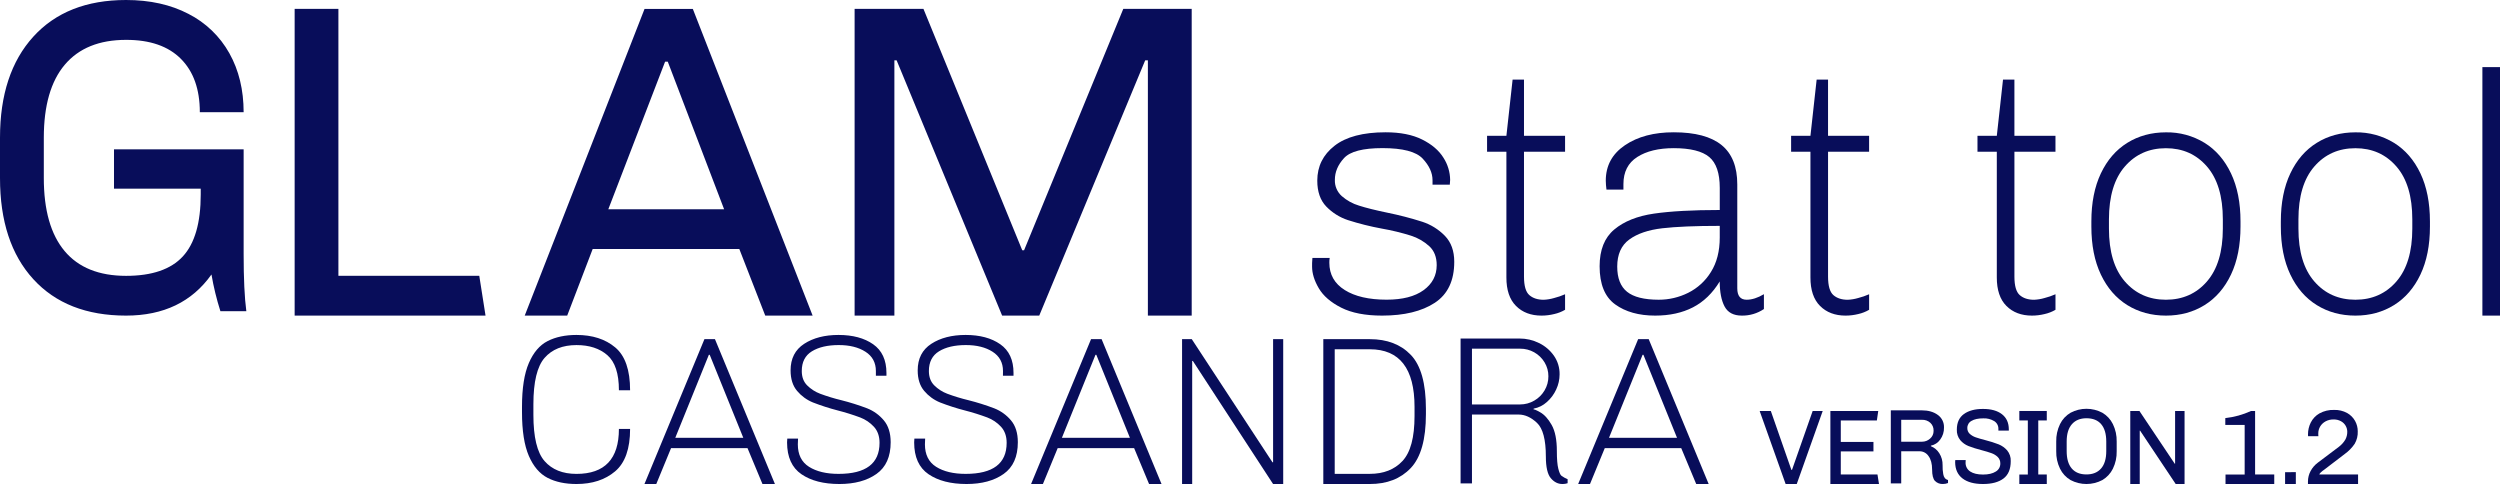
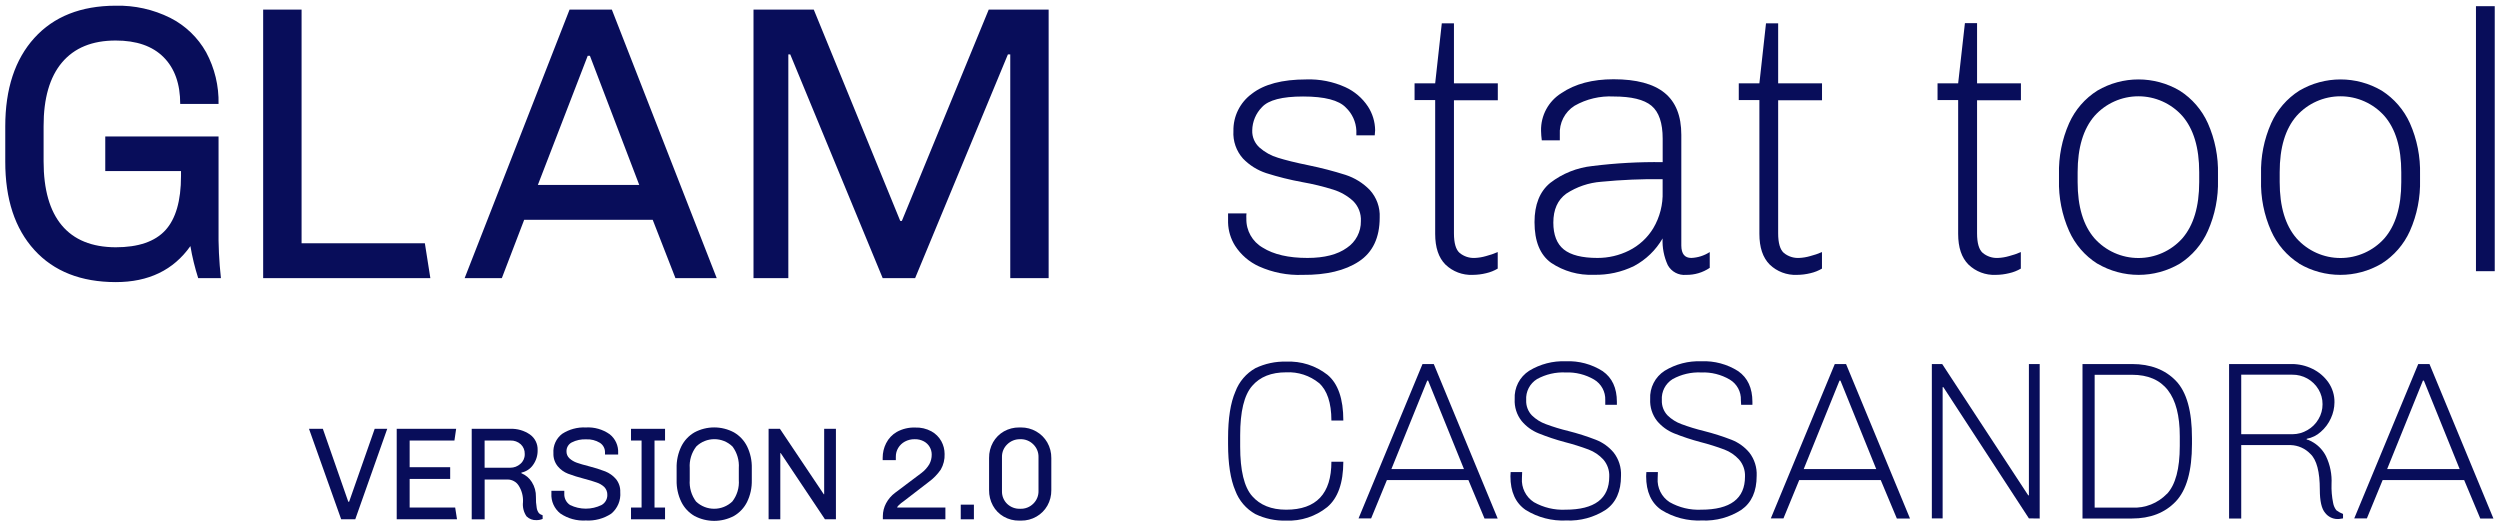
- <svg xmlns="http://www.w3.org/2000/svg" id="Livello_1" data-name="Livello 1" viewBox="0 0 1976.191 382.598" version="1.1" width="1976.191" height="382.598">
-   <defs id="defs4">
-     <style id="style2">.cls-1{fill:#080d5a;}</style>
+ <svg xmlns="http://www.w3.org/2000/svg" id="Livello_1" data-name="Livello 1" viewBox="0 0 570 120">
+   <defs>
+     <style>.cls-1{fill:#080d5a;}</style>
  </defs>
-   <path class="cls-1" d="m 1050.811,207.7 q 0,13.91 12.15,21.55 12.15,7.64 33.14,7.64 18.83,0 29.19,-7.5 10.36,-7.5 10.39,-19.78 0,-9.56 -5.87,-15 a 39.09,39.09 0 0 0 -14.46,-8.32 183.39,183.39 0 0 0 -23.05,-5.59 215.43,215.43 0 0 1 -26.73,-6.69 42.16,42.16 0 0 1 -17.2,-10.77 q -7.09,-7.37 -7.09,-20.46 0,-16.92 13.65,-27.56 13.65,-10.64 40.35,-10.65 17.46,0 28.91,5.73 11.45,5.73 16.79,14.33 a 33,33 0 0 1 5.32,17.55 l -0.27,3.82 h -13.65 v -3.55 q 0,-8.73 -7.77,-17.05 -7.77,-8.32 -31.78,-8.32 -23.19,0 -30.43,7.92 -7.24,7.92 -7.22,17.18 a 16.41,16.41 0 0 0 5.5,12.86 36.47,36.47 0 0 0 13.63,7.51 q 8.15,2.63 22.6,5.63 a 259.94,259.94 0 0 1 27.28,7.09 44,44 0 0 1 18,11.19 q 7.36,7.63 7.36,20.46 0,22.37 -15.41,32.46 -15.41,10.09 -41.6,10.1 -19.93,0 -32.34,-6.28 -12.41,-6.28 -17.71,-15.31 -5.32,-9 -5.32,-17.19 c 0,-2.18 0,-3.82 0.14,-4.91 0.14,-1.09 0.13,-1.73 0.13,-1.91 h 13.65 a 19.79,19.79 0 0 0 -0.28,3.82 z" id="path8" style="fill:#080d5a" />
-   <path class="cls-1" d="m 1228.561,248.25 a 42,42 0 0 1 -10,1.23 q -12.56,0 -20.19,-7.64 -7.63,-7.64 -7.6,-22.59 v -99.33 h -15.28 v -12.55 h 15.28 l 4.91,-44.47 h 9 v 44.47 h 32.47 v 12.55 h -32.47 v 98.76 q 0,10.92 4.23,14.6 4.23,3.68 11.32,3.68 a 34.3,34.3 0 0 0 8.19,-1.36 54.2,54.2 0 0 0 8.73,-3 v 12.28 a 29.74,29.74 0 0 1 -8.59,3.37 z" id="path10" style="fill:#080d5a" />
-   <path class="cls-1" d="m 1380.681,236.926 q 6.29,0 13.65,-4.37 v 11.73 a 30.35,30.35 0 0 1 -17.47,5.19 q -9.81,0 -13.63,-7.23 -3.82,-7.23 -3.83,-19.78 -8.44,13.9 -21.14,20.46 -12.7,6.56 -29.87,6.55 -19.38,0 -31.65,-8.87 -12.27,-8.87 -12.28,-30.14 0,-19.38 11.6,-29.06 11.6,-9.68 31.37,-12.55 19.79,-2.86 52,-2.86 v -17.46 q 0,-17.46 -8.32,-24.42 -8.32,-6.96 -28,-7 -18,0 -28.92,7 -10.92,7 -10.91,21.41 v 4.37 h -13.4 a 58.47,58.47 0 0 1 -0.55,-7.09 q 0,-17.73 15.15,-28 15.15,-10.27 38.6,-10.23 25.37,0 37.79,10.1 12.42,10.1 12.41,31.1 v 82.12 q 0,9.03 7.4,9.03 z m -66.7,-56.48 q -16.5,1.92 -26.05,8.87 -9.55,6.95 -9.55,21.42 0,13.65 7.77,19.91 7.77,6.26 25,6.28 a 52,52 0 0 0 23.32,-5.46 44.2,44.2 0 0 0 18,-16.5 q 6.94,-11.06 6.95,-27.15 v -9.27 q -28.98,0 -45.48,1.9 z" id="path12" style="fill:#080d5a" />
-   <path class="cls-1" d="m 1468.901,248.25 a 42,42 0 0 1 -10,1.23 q -12.56,0 -20.19,-7.64 -7.63,-7.64 -7.6,-22.59 v -99.33 h -15.28 v -12.55 h 15.28 l 4.91,-44.47 h 9 v 44.47 h 32.46 v 12.55 h -32.45 v 98.76 q 0,10.92 4.23,14.6 4.23,3.68 11.31,3.68 a 34.22,34.22 0 0 0 8.19,-1.36 54.2,54.2 0 0 0 8.73,-3 v 12.28 a 29.74,29.74 0 0 1 -8.59,3.37 z" id="path14" style="fill:#080d5a" />
-   <path class="cls-1" d="m 1616.221,248.25 a 42,42 0 0 1 -10,1.23 q -12.55,0 -20.19,-7.64 -7.64,-7.64 -7.6,-22.59 v -99.33 h -15.28 v -12.55 h 15.28 l 4.91,-44.47 h 9 v 44.47 h 32.46 v 12.55 h -32.45 v 98.76 q 0,10.92 4.22,14.6 4.22,3.68 11.32,3.68 a 34.3,34.3 0 0 0 8.19,-1.36 54.2,54.2 0 0 0 8.73,-3 v 12.28 a 29.74,29.74 0 0 1 -8.59,3.37 z" id="path16" style="fill:#080d5a" />
-   <path class="cls-1" d="m 1681.551,241.16 q -13.36,-8.32 -20.87,-24.15 -7.51,-15.83 -7.5,-37.92 V 175 q 0,-22.09 7.5,-37.92 7.5,-15.83 20.87,-24.15 13.36,-8.31 30.56,-8.32 a 56.68,56.68 0 0 1 30.57,8.32 q 13.37,8.32 20.88,24.15 7.51,15.83 7.5,37.92 v 4.09 q 0,22.1 -7.5,37.92 -7.5,15.82 -20.88,24.15 -13.38,8.32 -30.55,8.32 -17.17,0 -30.58,-8.32 z m 63,-18.69 q 12.55,-14.46 12.55,-41.74 v -7.37 q 0,-27.27 -12.55,-41.74 -12.55,-14.47 -32.46,-14.46 -19.92,0 -32.46,14.46 -12.54,14.46 -12.56,41.74 v 7.37 q 0,27.28 12.56,41.74 12.56,14.46 32.46,14.46 19.93,0 32.48,-14.46 z" id="path18" style="fill:#080d5a" />
-   <path class="cls-1" d="m 1831.321,241.16 q -13.36,-8.32 -20.87,-24.15 -7.51,-15.83 -7.5,-37.92 V 175 q 0,-22.09 7.5,-37.92 7.5,-15.83 20.87,-24.15 13.36,-8.31 30.56,-8.32 a 56.68,56.68 0 0 1 30.55,8.32 q 13.37,8.32 20.87,24.15 7.5,15.83 7.51,37.92 v 4.09 q 0,22.1 -7.51,37.92 -7.51,15.82 -20.87,24.15 -13.38,8.32 -30.55,8.32 -17.17,0 -30.56,-8.32 z m 63,-18.69 q 12.55,-14.46 12.55,-41.74 v -7.37 q 0,-27.27 -12.55,-41.74 -12.55,-14.47 -32.44,-14.46 -19.92,0 -32.47,14.46 -12.55,14.46 -12.55,41.74 v 7.37 q 0,27.28 12.55,41.74 12.55,14.46 32.47,14.46 19.91,0 32.46,-14.46 z" id="path20" style="fill:#080d5a" />
-   <path class="cls-1" d="M 1962.271,249.48 V 53.05 h 13.92 v 196.43 z" id="path22" style="fill:#080d5a" />
-   <path class="cls-1" d="m 486.226,372.598 q -11.83,10 -30.54,10 -13.37,0 -22.79,-4.84 -9.42,-4.84 -14.85,-17.35 -5.41,-12.51 -5.42,-34.55 v -4.33 q 0,-22 5.42,-34.56 5.42,-12.56 14.85,-17.36 9.43,-4.83 22.79,-4.84 18.87,0 30.63,9.85 11.76,9.85 11.76,33.89 h -8.84 q 0,-19.86 -9.18,-27.8 -9.18,-7.94 -24.37,-7.93 -16.37,0 -25.2,10.11 -8.83,10.11 -8.85,36.63 v 8.35 q 0,26.53 8.85,36.63 8.85,10.1 25.2,10.1 33.56,0 33.55,-35.55 h 8.84 q 0,23.54 -11.85,33.55 z" id="path24" style="fill:#080d5a" />
-   <path class="cls-1" d="m 590.886,354.228 h -60.43 l -11.68,28.37 h -9.35 l 47.41,-114.5 h 8.32 l 47.4,114.5 h -9.85 z m -57.09,-8.18 h 53.75 l -26.54,-65.59 h -0.67 z" id="path26" style="fill:#080d5a" />
-   <path class="cls-1" d="m 692.366,293.308 q 0,-10 -8.26,-15.28 -8.26,-5.28 -21.12,-5.26 -13.18,0 -21.2,4.93 -8.02,4.93 -8,15.61 0,7 4.18,11.26 a 29,29 0 0 0 10.35,6.68 145.82,145.82 0 0 0 16.69,5.09 184,184 0 0 1 20.44,6.43 33,33 0 0 1 13.19,9.51 q 5.41,6.44 5.42,17.27 0,17.19 -11.26,25.12 -11.26,7.93 -29.29,7.93 -18.7,0 -30,-7.75 -11.3,-7.75 -11.35,-25.13 l 0.17,-3 h 8.51 l -0.17,4.5 q 0,12.19 8.85,17.78 8.85,5.59 23.36,5.59 32.38,0 32.38,-24.53 0,-7.85 -4.42,-12.69 a 28.49,28.49 0 0 0 -10.91,-7.38 176,176 0 0 0 -17.61,-5.51 175.61,175.61 0 0 1 -19.69,-6.34 32.28,32.28 0 0 1 -12.52,-9.1 q -5.17,-6.09 -5.17,-16.27 0,-14 10.76,-21 10.76,-7 27.12,-7 16.88,0 27.38,7.35 10.5,7.35 10.52,22.7 v 2.17 h -8.35 z" id="path28" style="fill:#080d5a" />
-   <path class="cls-1" d="m 792.846,293.308 q 0,-10 -8.26,-15.28 -8.26,-5.28 -21.12,-5.26 -13.19,0 -21.2,4.93 -8.01,4.93 -8,15.61 0,7 4.18,11.26 a 29.18,29.18 0 0 0 10.35,6.68 145.82,145.82 0 0 0 16.69,5.09 184,184 0 0 1 20.44,6.43 33,33 0 0 1 13.23,9.51 q 5.42,6.44 5.42,17.27 0,17.19 -11.26,25.12 -11.26,7.93 -29.29,7.93 -18.7,0 -30.05,-7.75 -11.35,-7.75 -11.35,-25.13 l 0.17,-3 h 8.51 l -0.17,4.5 q 0,12.19 8.85,17.78 8.85,5.59 23.37,5.59 32.39,0 32.38,-24.53 0,-7.85 -4.43,-12.69 a 28.49,28.49 0 0 0 -10.9,-7.38 176.57,176.57 0 0 0 -17.6,-5.51 175.2,175.2 0 0 1 -19.7,-6.34 32.28,32.28 0 0 1 -12.52,-9.1 q -5.18,-6.09 -5.17,-16.27 0,-14 10.77,-21 10.77,-7 27.12,-7 16.86,0 27.37,7.35 10.51,7.35 10.48,22.69 v 2.18 h -8.35 z" id="path30" style="fill:#080d5a" />
-   <path class="cls-1" d="m 896.496,354.228 h -60.42 l -11.68,28.37 h -9.35 l 47.4,-114.5 h 8.35 l 47.36,114.5 h -9.85 z m -57.08,-8.18 h 53.74 l -26.54,-65.59 h -0.66 z" id="path32" style="fill:#080d5a" />
-   <path class="cls-1" d="m 1006.336,382.598 -63.44,-97.3 h -0.5 v 97.3 h -8 v -114.5 h 7.68 l 63.76,97.31 h 0.51 v -97.31 h 8 v 114.5 z" id="path34" style="fill:#080d5a" />
-   <path class="cls-1" d="m 1046.046,268.098 h 36.72 q 20.53,0 32.46,12.44 11.93,12.44 11.93,42.65 v 4.17 q 0,30 -12,42.64 -12,12.64 -32.38,12.6 h -36.73 z m 62.59,96.31 q 9.52,-10.17 9.52,-35.55 v -7.2 q 0,-45.56 -35.39,-45.57 h -27.71 v 98.48 h 27.71 q 16.39,0.02 25.87,-10.16 z" id="path36" style="fill:#080d5a" />
-   <path class="cls-1" d="m 1237.656,382.357 a 13.23,13.23 0 0 1 -2.67,0.24 c -3.45,0 -6.48,-1.52 -9.09,-4.59 -2.61,-3.07 -3.93,-8.76 -3.93,-17.1 q 0,-20 -7,-26.62 c -4.68,-4.4 -9.51,-6.6 -14.53,-6.6 h -36.88 v 54.41 h -9 v -114.5 h 46.6 a 34.4,34.4 0 0 1 15.39,3.56 30.75,30.75 0 0 1 11.77,10 25.11,25.11 0 0 1 4.51,14.77 28.29,28.29 0 0 1 -2.67,11.9 29.51,29.51 0 0 1 -7.43,10 21.23,21.23 0 0 1 -10.43,5.18 v 0.83 c 0,-0.55 1.69,0.11 5.09,2 3.4,1.89 6.45,5.26 9.18,10.09 2.73,4.83 4.09,11.72 4.09,20.61 q 0,9.52 1.16,14 1.16,4.48 2.43,5.51 a 23,23 0 0 0 4.92,2.75 v 3.17 a 8.54,8.54 0 0 1 -1.51,0.39 z m -24.86,-65.68 a 22.27,22.27 0 0 0 8.17,-8.1 21.39,21.39 0 0 0 3,-11.1 21,21 0 0 0 -3,-11 22.32,22.32 0 0 0 -19.36,-10.85 h -38.05 v 44.07 h 38.05 a 21.93,21.93 0 0 0 11.19,-3.02 z" id="path38" style="fill:#080d5a" />
-   <path class="cls-1" d="m 1328.966,354.228 h -60.43 l -11.68,28.37 h -9.35 l 47.41,-114.5 h 8.35 l 47.4,114.5 h -9.85 z m -57.08,-8.18 h 53.75 l -26.55,-65.59 h -0.66 z" id="path40" style="fill:#080d5a" />
-   <path class="cls-1" d="m 1440.81,324.868 -20.52,57.73 h -8.79 l -20.52,-57.69 h 8.83 l 16.23,46.5 h 0.5 l 16.32,-46.5 z" id="path42" style="fill:#080d5a" />
-   <path class="cls-1" d="m 1484.71,324.868 -1.09,7.48 h -28.52 v 17 h 25.82 v 7.48 h -25.82 v 18.25 h 29 l 1.2,7.52 h -38.43 v -57.73 z" id="path44" style="fill:#080d5a" />
-   <path class="cls-1" d="m 1531.77,327.975 a 11.65,11.65 0 0 1 4.91,9.93 15.43,15.43 0 0 1 -3,9.58 11.88,11.88 0 0 1 -7.36,4.8 v 0.42 a 14.11,14.11 0 0 1 6.64,5.55 16.83,16.83 0 0 1 2.61,9.5 35.46,35.46 0 0 0 0.51,7 7.17,7.17 0 0 0 1.34,3.28 5.37,5.37 0 0 0 2.44,1.43 v 2.36 a 10.46,10.46 0 0 1 -4,0.76 8.26,8.26 0 0 1 -6.3,-2.4 q -2.26,-2.4 -2.27,-9 0,-6.81 -2.82,-10.64 a 8.45,8.45 0 0 0 -7,-3.83 h -14.6 v 25.38 h -8.23 v -57.73 h 24.55 q 7.66,0 12.58,3.61 z m -28.9,3.87 v 17.32 h 16.41 a 9.39,9.39 0 0 0 6.38,-2.43 7.74,7.74 0 0 0 2.79,-6.06 v -0.34 a 8.06,8.06 0 0 0 -2.53,-6.09 9.24,9.24 0 0 0 -6.64,-2.4 z" id="path46" style="fill:#080d5a" />
-   <path class="cls-1" d="m 1582.5,327.428 q 5.41,4.2 5.42,11.94 v 1 h -8.24 v -1.26 a 7,7 0 0 0 -3.28,-6.22 15.35,15.35 0 0 0 -8.66,-2.19 q -6,0 -9.3,2 a 6.25,6.25 0 0 0 -3.32,5.67 6,6 0 0 0 1.89,4.55 13.57,13.57 0 0 0 4.71,2.77 q 2.84,1 7.78,2.27 a 89.94,89.94 0 0 1 10.35,3.28 17.9,17.9 0 0 1 6.77,4.79 12.41,12.41 0 0 1 2.82,8.5 q 0,9.42 -5.76,13.75 -5.76,4.33 -16.18,4.32 -10.44,0 -16.19,-4.41 -5.75,-4.41 -5.81,-12.83 l 0.09,-1.68 h 8.24 l -0.08,1.76 a 8.1,8.1 0 0 0 3.66,7.28 q 3.65,2.4 10.13,2.4 6.32,0 10,-2.32 a 7.14,7.14 0 0 0 3.66,-6.35 7,7 0 0 0 -2,-5.17 13.51,13.51 0 0 0 -5,-3.07 c -2,-0.73 -4.69,-1.54 -8.11,-2.44 a 91.79,91.79 0 0 1 -10.09,-3.19 16.54,16.54 0 0 1 -6.48,-4.67 12.35,12.35 0 0 1 -2.69,-8.28 q 0,-8.33 5.63,-12.37 5.63,-4.04 15.06,-4 9.54,-0.03 14.98,4.17 z" id="path48" style="fill:#080d5a" />
-   <path class="cls-1" d="m 1617.93,324.868 v 7.48 h -6.73 v 42.72 h 6.73 v 7.53 h -21.7 v -7.49 h 6.72 v -42.76 h -6.72 v -7.48 z" id="path50" style="fill:#080d5a" />
-   <path class="cls-1" d="m 1661.83,326.249 a 21.24,21.24 0 0 1 8.36,9 30,30 0 0 1 3,13.84 v 7.57 a 29.91,29.91 0 0 1 -3,13.83 21.21,21.21 0 0 1 -8.36,9 26.82,26.82 0 0 1 -25.07,0 21.09,21.09 0 0 1 -8.36,-9 30,30 0 0 1 -3,-13.83 v -7.57 a 30.08,30.08 0 0 1 3,-13.84 21.12,21.12 0 0 1 8.36,-9 26.82,26.82 0 0 1 25.07,0 z m -24.05,9.08 c -2.76,3.14 -4.12,7.71 -4.12,13.71 v 7.57 c 0,6 1.32,10.57 4,13.71 2.68,3.14 6.54,4.71 11.64,4.71 q 7.41,0 11.53,-4.67 4.12,-4.67 4.12,-13.75 v -7.57 q 0,-9 -4,-13.71 -4,-4.71 -11.66,-4.71 -7.39,0 -11.51,4.71 z" id="path52" style="fill:#080d5a" />
-   <path class="cls-1" d="m 1726.84,324.868 v 57.73 h -7 l -28.17,-42.22 -0.25,0.09 v 42.13 h -7.49 v -57.73 h 7.23 l 27.94,41.73 0.26,-0.08 v -41.65 z" id="path54" style="fill:#080d5a" />
-   <path class="cls-1" d="m 1782.6,375.068 h 15.14 v 7.53 h -38.52 v -7.49 h 15.13 v -39.23 h -15.3 v -5.38 a 66.08,66.08 0 0 0 20.35,-5.63 h 3.2 z" id="path56" style="fill:#080d5a" />
-   <path class="cls-1" d="m 1814.8,373.218 v 9.38 h -8.49 v -9.34 z" id="path58" style="fill:#080d5a" />
-   <path class="cls-1" d="m 1855.34,326.458 a 16.34,16.34 0 0 1 6.31,6.31 16.87,16.87 0 0 1 2.1,8.16 18.25,18.25 0 0 1 -2.44,9.92 32.25,32.25 0 0 1 -7.82,8 l -16.06,12.28 a 22.05,22.05 0 0 0 -3,2.4 c -0.7,0.7 -1.05,1.22 -1.05,1.55 h 30.62 v 7.52 h -39.61 v -2 a 17.29,17.29 0 0 1 2.06,-8.2 19.9,19.9 0 0 1 5.76,-6.69 l 16.74,-12.61 a 19.92,19.92 0 0 0 5,-5.63 12.72,12.72 0 0 0 1.51,-6.14 9.51,9.51 0 0 0 -5,-8.37 11.65,11.65 0 0 0 -5.88,-1.39 12.73,12.73 0 0 0 -6.27,1.51 11.15,11.15 0 0 0 -4.24,4 10.57,10.57 0 0 0 -1.52,5.55 v 1.18 a 4.17,4.17 0 0 0 0.09,1 h -8.14 l -0.08,-0.84 v -0.68 a 20.66,20.66 0 0 1 2.19,-9.29 17.33,17.33 0 0 1 6.81,-7.19 22.41,22.41 0 0 1 11.69,-2.77 20.18,20.18 0 0 1 10.23,2.42 z" id="path60" style="fill:#080d5a" />
-   <path class="cls-1" d="m 148.95,10.96 a 77,77 0 0 1 32.34,31.1 q 11.29,20.15 11.3,46.65 h -34.63 q 0,-27.21 -15,-42.23 -15,-15.02 -43.31,-14.97 -31.8,0 -48.41,19.62 -16.61,19.62 -16.61,57.73 v 31.8 q 0,38.17 16.43,57.78 16.43,19.61 48.59,19.61 30.75,0 44.89,-15.37 14.14,-15.37 14.13,-48.95 v -4.59 H 90.11 v -31.1 H 192.59 v 82.7 q 0,29.34 2.13,45.23 h -20.5 a 214.69,214.69 0 0 1 -7.06,-29 q -23,32.5 -67.51,32.51 -47,0 -73.33,-28.81 Q -0.01,191.86 3.7965072e-6,140.67 v -31.8 q 0,-50.89 26.32,-79.87 26.32,-28.98 73.33,-29 Q 127.93,0.01 148.95,10.96 Z" id="path62" style="fill:#080d5a" />
-   <path class="cls-1" d="m 267.5,7.03 v 211 h 111.36 l 4.94,31.45 H 232.91 V 7.03 Z" id="path64" style="fill:#080d5a" />
-   <path class="cls-1" d="m 547.66,7.05 94.7,242.43 h -37.45 l -20.5,-52.65 H 468.5 l -20.14,52.65 H 414.78 L 509.5,7.05 Z m -19.8,41.7 h -2.12 L 480.86,165.4 h 91.53 z" id="path66" style="fill:#080d5a" />
-   <path class="cls-1" d="M 942.01,7.02 V 249.48 H 907.37 V 47.69 h -2.12 L 821.5,249.48 H 792.16 L 708.76,47.69 h -1.77 V 249.48 H 675.55 V 7.02 h 54.42 l 78.1,190.83 h 1.43 L 887.93,7.02 Z" id="path68" style="fill:#080d5a" />
+   <path class="cls-1" d="M88.29,97.77,81,118.4H77.79L70.45,97.77h3.16l5.8,16.63h.19l5.83-16.63Z" />
+   <path class="cls-1" d="M104,97.77l-.39,2.67H93.4v6.08h9.24v2.68H93.4v6.52h10.38l.42,2.68H90.45V97.77Z" />
+   <path class="cls-1" d="M120.82,99.06a4.16,4.16,0,0,1,1.76,3.55,5.56,5.56,0,0,1-1.07,3.43,4.25,4.25,0,0,1-2.63,1.71v.15a5,5,0,0,1,2.37,2,6,6,0,0,1,.94,3.4,12.8,12.8,0,0,0,.18,2.49,2.64,2.64,0,0,0,.48,1.18,1.93,1.93,0,0,0,.87.51v.84a3.69,3.69,0,0,1-1.41.27,3,3,0,0,1-2.26-.86,4.78,4.78,0,0,1-.81-3.23,6.34,6.34,0,0,0-1-3.81,3,3,0,0,0-2.51-1.36h-5.23v9.08h-2.95V97.77h8.78A7.4,7.4,0,0,1,120.82,99.06Zm-10.33,1.38v6.2h5.86a3.38,3.38,0,0,0,2.29-.87,2.78,2.78,0,0,0,1-2.17v-.12a2.88,2.88,0,0,0-.9-2.18,3.33,3.33,0,0,0-2.38-.86Z" />
+   <path class="cls-1" d="M139,99a5.1,5.1,0,0,1,1.94,4.27v.36h-3v-.45a2.53,2.53,0,0,0-1.18-2.23,5.48,5.48,0,0,0-3.09-.78,6.57,6.57,0,0,0-3.33.71,2.23,2.23,0,0,0-1.18,2,2.11,2.11,0,0,0,.67,1.62,4.92,4.92,0,0,0,1.69,1c.67.24,1.59.51,2.78.81a31.87,31.87,0,0,1,3.7,1.17,6.28,6.28,0,0,1,2.42,1.72,4.42,4.42,0,0,1,1,3,5.76,5.76,0,0,1-2.06,4.92,9.51,9.51,0,0,1-5.79,1.55,9.34,9.34,0,0,1-5.79-1.58,5.41,5.41,0,0,1-2.06-4.59l0-.6h2.94l0,.63a2.91,2.91,0,0,0,1.31,2.61,8.16,8.16,0,0,0,7.19,0,2.57,2.57,0,0,0,1.31-2.27,2.49,2.49,0,0,0-.71-1.85A4.67,4.67,0,0,0,136,110c-.71-.26-1.68-.55-2.9-.87A34.34,34.34,0,0,1,129.5,108a5.74,5.74,0,0,1-2.32-1.67,4.41,4.41,0,0,1-1-3,5.08,5.08,0,0,1,2-4.42,9.1,9.1,0,0,1,5.39-1.45A8.56,8.56,0,0,1,139,99Z" />
+   <path class="cls-1" d="M151.63,97.77v2.67h-2.4v15.28h2.4v2.68h-7.76v-2.68h2.41V100.44h-2.41V97.77Z" />
+   <path class="cls-1" d="M167.34,98.58a7.59,7.59,0,0,1,3,3.2,10.79,10.79,0,0,1,1.07,5v2.71a10.74,10.74,0,0,1-1.07,4.94,7.56,7.56,0,0,1-3,3.21,9.62,9.62,0,0,1-9,0,7.56,7.56,0,0,1-3-3.21,10.74,10.74,0,0,1-1.07-4.94v-2.71a10.79,10.79,0,0,1,1.07-5,7.59,7.59,0,0,1,3-3.2,9.54,9.54,0,0,1,9,0Zm-8.61,3.25a7.23,7.23,0,0,0-1.47,4.9v2.71a7.35,7.35,0,0,0,1.43,4.9,6,6,0,0,0,8.28,0,7.17,7.17,0,0,0,1.48-4.91v-2.71a7.38,7.38,0,0,0-1.43-4.9,5.93,5.93,0,0,0-8.29,0Z" />
+   <path class="cls-1" d="M190.59,97.77V118.4h-2.5L178,103.3l-.09,0V118.4h-2.67V97.77h2.58l10,14.92.09,0V97.77Z" />
+   <path class="cls-1" d="M212.36,98.34a5.75,5.75,0,0,1,2.26,2.25,6.07,6.07,0,0,1,.75,2.92,6.57,6.57,0,0,1-.87,3.55,11.63,11.63,0,0,1-2.8,2.86L206,114.31a8.07,8.07,0,0,0-1.07.86c-.25.25-.38.43-.38.55h11v2.68H201.29v-.72a6.26,6.26,0,0,1,.74-2.94,7.22,7.22,0,0,1,2.06-2.39l6-4.51a7.05,7.05,0,0,0,1.8-2,4.54,4.54,0,0,0,.54-2.2,3.39,3.39,0,0,0-1.77-3,4.2,4.2,0,0,0-2.11-.5,4.56,4.56,0,0,0-2.24.54,4,4,0,0,0-1.52,1.45,3.78,3.78,0,0,0-.54,2v.42a1.6,1.6,0,0,0,0,.36h-3l0-.3v-.24a7.28,7.28,0,0,1,.79-3.32,6.17,6.17,0,0,1,2.43-2.57,8.06,8.06,0,0,1,4.18-1A7.2,7.2,0,0,1,212.36,98.34Z" />
+   <path class="cls-1" d="M222.05,115.06v3.34h-3v-3.34Z" />
+   <path class="cls-1" d="M236.26,98.37a6.74,6.74,0,0,1,2.51,2.49,7,7,0,0,1,.93,3.58v7.31a7,7,0,0,1-.9,3.54,6.66,6.66,0,0,1-2.48,2.49,6.81,6.81,0,0,1-3.53.92h-.4a6.87,6.87,0,0,1-3.56-.92,6.42,6.42,0,0,1-2.45-2.51,7.2,7.2,0,0,1-.87-3.52v-7.31a7.15,7.15,0,0,1,.91-3.61,6.63,6.63,0,0,1,2.48-2.48,7,7,0,0,1,3.49-.89h.4A6.89,6.89,0,0,1,236.26,98.37Zm-6.6,2.93a3.87,3.87,0,0,0-1.21,2.9V112a3.89,3.89,0,0,0,1.21,2.91A4.07,4.07,0,0,0,232.6,116a4,4,0,0,0,3-1.17,3.93,3.93,0,0,0,1.18-2.89V104.2a3.92,3.92,0,0,0-1.18-2.88,4,4,0,0,0-3-1.18A4.08,4.08,0,0,0,229.66,101.3Z" />
+   <path class="cls-1" d="M284.17,49.83a7.42,7.42,0,0,0,3.73,6.63q3.74,2.35,10.2,2.35,5.79,0,9-2.31a7.18,7.18,0,0,0,3.18-6.08,6,6,0,0,0-1.8-4.62A12,12,0,0,0,304,43.24a55.67,55.67,0,0,0-7.09-1.72,66.88,66.88,0,0,1-8.22-2.05,13,13,0,0,1-5.29-3.32,8.67,8.67,0,0,1-2.18-6.29,10.26,10.26,0,0,1,4.2-8.48q4.19-3.27,12.41-3.27a19.92,19.92,0,0,1,8.9,1.76,12.31,12.31,0,0,1,5.16,4.41,10.15,10.15,0,0,1,1.64,5.41l-.09,1.17h-4.19V29.77a7.71,7.71,0,0,0-2.39-5.24Q304.47,22,297.09,22q-7.14,0-9.36,2.43a7.71,7.71,0,0,0-2.22,5.29,5,5,0,0,0,1.68,3.94,11.16,11.16,0,0,0,4.19,2.31c1.68.53,4,1.11,7,1.72a82.76,82.76,0,0,1,8.39,2.18,13.59,13.59,0,0,1,5.54,3.44,8.7,8.7,0,0,1,2.26,6.3q0,6.87-4.74,10T297,62.67a22.17,22.17,0,0,1-9.95-1.93,12.79,12.79,0,0,1-5.45-4.7A10.46,10.46,0,0,1,280,50.75c0-.67,0-1.17,0-1.51s0-.53,0-.59h4.2A6.14,6.14,0,0,0,284.17,49.83Z" />
+   <path class="cls-1" d="M338.84,62.29a13.09,13.09,0,0,1-3.07.38,8.43,8.43,0,0,1-6.21-2.35q-2.34-2.35-2.34-7V22.81h-4.7V19h4.7l1.51-13.68h2.77V19h10v3.86h-10V53.19c0,2.23.43,3.73,1.3,4.48a5.07,5.07,0,0,0,3.48,1.14,10.65,10.65,0,0,0,2.52-.42,17.25,17.25,0,0,0,2.68-.92v3.77A9.1,9.1,0,0,1,338.84,62.29Z" />
+   <path class="cls-1" d="M385.62,58.81a8.39,8.39,0,0,0,4.2-1.34v3.6a9.31,9.31,0,0,1-5.38,1.6,4.31,4.31,0,0,1-4.19-2.23,13.16,13.16,0,0,1-1.18-6.08,16.43,16.43,0,0,1-6.5,6.29,19.68,19.68,0,0,1-9.19,2,16.21,16.21,0,0,1-9.73-2.73q-3.78-2.73-3.78-9.27,0-6,3.57-8.94a19,19,0,0,1,9.65-3.86,115.58,115.58,0,0,1,16-.88V31.62c0-3.58-.85-6.09-2.55-7.51S371.94,22,367.91,22A16.32,16.32,0,0,0,359,24.11a7.25,7.25,0,0,0-3.36,6.59V32h-4.11a18.89,18.89,0,0,1-.17-2.18,9.86,9.86,0,0,1,4.66-8.6q4.66-3.15,11.87-3.15,7.81,0,11.63,3.1t3.82,9.57V56C383.36,57.88,384.11,58.81,385.62,58.81ZM365.1,41.44a16.8,16.8,0,0,0-8,2.72q-2.94,2.15-2.94,6.59,0,4.2,2.39,6.13c1.6,1.28,4.16,1.93,7.68,1.93a16,16,0,0,0,7.18-1.68,13.54,13.54,0,0,0,5.53-5.08,15.33,15.33,0,0,0,2.14-8.35V40.85A128.87,128.87,0,0,0,365.1,41.44Z" />
+   <path class="cls-1" d="M412.77,62.29a13.09,13.09,0,0,1-3.07.38,8.43,8.43,0,0,1-6.21-2.35c-1.56-1.57-2.35-3.89-2.35-7V22.81h-4.7V19h4.7l1.51-13.68h2.77V19h10v3.86h-10V53.19c0,2.23.44,3.73,1.3,4.48a5.11,5.11,0,0,0,3.49,1.14,10.51,10.51,0,0,0,2.51-.42,17,17,0,0,0,2.69-.92v3.77A9.1,9.1,0,0,1,412.77,62.29Z" />
+   <path class="cls-1" d="M458.08,62.29a13.08,13.08,0,0,1-3.06.38,8.4,8.4,0,0,1-6.21-2.35q-2.35-2.35-2.35-7V22.81h-4.7V19h4.7L448,5.27h2.77V19h10v3.86h-10V53.19c0,2.23.43,3.73,1.3,4.48a5.07,5.07,0,0,0,3.48,1.14,10.58,10.58,0,0,0,2.52-.42,16.89,16.89,0,0,0,2.68-.92v3.77A9,9,0,0,1,458.08,62.29Z" />
+   <path class="cls-1" d="M478.18,60.11a17,17,0,0,1-6.42-7.43A27,27,0,0,1,469.45,41V39.76a27.05,27.05,0,0,1,2.31-11.67,17,17,0,0,1,6.42-7.42,18.52,18.52,0,0,1,18.79,0,17.09,17.09,0,0,1,6.42,7.42,27.05,27.05,0,0,1,2.31,11.67V41a27,27,0,0,1-2.31,11.66A17.07,17.07,0,0,1,497,60.11a18.52,18.52,0,0,1-18.79,0Zm19.38-5.75q3.85-4.44,3.86-12.84V39.26q0-8.4-3.86-12.84a13.43,13.43,0,0,0-20,0q-3.85,4.44-3.86,12.84v2.26q0,8.4,3.86,12.84a13.43,13.43,0,0,0,20,0Z" />
+   <path class="cls-1" d="M524.24,60.11a17,17,0,0,1-6.41-7.43A26.83,26.83,0,0,1,515.52,41V39.76a26.9,26.9,0,0,1,2.31-11.67,17.07,17.07,0,0,1,6.41-7.42,18.54,18.54,0,0,1,18.8,0,17.16,17.16,0,0,1,6.42,7.42,27.05,27.05,0,0,1,2.31,11.67V41a27,27,0,0,1-2.31,11.66A17.13,17.13,0,0,1,543,60.11a18.54,18.54,0,0,1-18.8,0Zm19.39-5.75q3.86-4.44,3.86-12.84V39.26q0-8.4-3.86-12.84a13.43,13.43,0,0,0-20,0q-3.87,4.44-3.86,12.84v2.26q0,8.4,3.86,12.84a13.43,13.43,0,0,0,20,0Z" />
+   <path class="cls-1" d="M564.52,61.83V1.41h4.28V61.83Z" />
+   <path class="cls-1" d="M302.61,115.62a14.07,14.07,0,0,1-9.39,3.08,15.22,15.22,0,0,1-7-1.49,10.2,10.2,0,0,1-4.57-5.34Q280,108,280,101.24V99.91q0-6.78,1.67-10.63a10.24,10.24,0,0,1,4.57-5.34,15.22,15.22,0,0,1,7-1.49,14.21,14.21,0,0,1,9.42,3q3.62,3,3.62,10.43h-2.72c0-4.08-1-6.93-2.83-8.55a11,11,0,0,0-7.49-2.44c-3.36,0-5.94,1-7.76,3.11s-2.72,5.82-2.72,11.26v2.57q0,8.16,2.72,11.27c1.82,2.07,4.4,3.11,7.76,3.11q10.32,0,10.32-10.94h2.72Q306.26,112.54,302.61,115.62Z" />
+   <path class="cls-1" d="M334.8,109.46H316.21l-3.59,8.73h-2.87L324.33,83h2.57l14.57,35.22h-3Zm-17.56-2.52h16.54l-8.17-20.17h-.2Z" />
+   <path class="cls-1" d="M366,91.23a5.22,5.22,0,0,0-2.54-4.69,11.91,11.91,0,0,0-6.5-1.62,12.32,12.32,0,0,0-6.52,1.51,5.23,5.23,0,0,0-2.47,4.8,4.73,4.73,0,0,0,1.29,3.47,8.91,8.91,0,0,0,3.18,2,44.76,44.76,0,0,0,5.14,1.57,53.81,53.81,0,0,1,6.28,2,10,10,0,0,1,4.06,2.92,8,8,0,0,1,1.67,5.31c0,3.53-1.15,6.11-3.47,7.73a15.27,15.27,0,0,1-9,2.44,16.12,16.12,0,0,1-9.25-2.39q-3.5-2.39-3.49-7.72l.05-.93h2.62l-.05,1.39a6,6,0,0,0,2.72,5.47,13.38,13.38,0,0,0,7.19,1.72q10,0,10-7.55a5.58,5.58,0,0,0-1.36-3.9,8.76,8.76,0,0,0-3.34-2.26,53.51,53.51,0,0,0-5.42-1.7,51.35,51.35,0,0,1-6-2,9.8,9.8,0,0,1-3.85-2.8,7.39,7.39,0,0,1-1.59-5,7.2,7.2,0,0,1,3.31-6.47,14.94,14.94,0,0,1,8.34-2.16,14.45,14.45,0,0,1,8.42,2.26c2.16,1.51,3.23,3.84,3.23,7v.67H366Z" />
+   <path class="cls-1" d="M396.92,91.23a5.2,5.2,0,0,0-2.54-4.69,11.87,11.87,0,0,0-6.49-1.62,12.32,12.32,0,0,0-6.52,1.51,5.21,5.21,0,0,0-2.47,4.8,4.73,4.73,0,0,0,1.29,3.47,8.82,8.82,0,0,0,3.18,2,45.13,45.13,0,0,0,5.13,1.57,54.05,54.05,0,0,1,6.29,2,10.08,10.08,0,0,1,4.06,2.92,8,8,0,0,1,1.67,5.31q0,5.3-3.47,7.73a15.28,15.28,0,0,1-9,2.44,16.11,16.11,0,0,1-9.24-2.39q-3.49-2.39-3.49-7.72l.05-.93H378l-.05,1.39a6,6,0,0,0,2.72,5.47,13.35,13.35,0,0,0,7.19,1.72q10,0,10-7.55a5.54,5.54,0,0,0-1.37-3.9,8.65,8.65,0,0,0-3.33-2.26,53.51,53.51,0,0,0-5.42-1.7,52.24,52.24,0,0,1-6.06-2,9.88,9.88,0,0,1-3.85-2.8,7.44,7.44,0,0,1-1.59-5,7.22,7.22,0,0,1,3.31-6.47,15,15,0,0,1,8.35-2.16,14.47,14.47,0,0,1,8.42,2.26q3.23,2.27,3.23,7v.67h-2.57Z" />
+   <path class="cls-1" d="M428.81,109.46H410.22l-3.59,8.73h-2.88L418.33,83h2.57l14.58,35.22h-3Zm-17.56-2.52h16.53l-8.16-20.17h-.21Z" />
+   <path class="cls-1" d="M462.59,118.19,443.08,88.26h-.16v29.93h-2.46V83h2.36l19.61,29.93h.16V83h2.46v35.22Z" />
+   <path class="cls-1" d="M474.81,83H486.1q6.31,0,10,3.82t3.67,13.12v1.28q0,9.24-3.7,13.12t-10,3.88H474.81Zm19.25,29.62q2.93-3.14,2.93-10.93V99.45q0-14-10.89-14h-8.52v30.29h8.52A10.35,10.35,0,0,0,494.06,112.59Z" />
+   <path class="cls-1" d="M533.75,118.26a3.49,3.49,0,0,1-.83.08,3.58,3.58,0,0,1-2.79-1.41c-.81-.94-1.21-2.7-1.21-5.26q0-6.17-2.16-8.19a6.49,6.49,0,0,0-4.46-2H511v16.74h-2.77V83H522.5a10.65,10.65,0,0,1,4.75,1.1,9.52,9.52,0,0,1,3.62,3.08,7.75,7.75,0,0,1,1.39,4.54,8.81,8.81,0,0,1-.82,3.65,9,9,0,0,1-2.29,3.08,6.45,6.45,0,0,1-3.21,1.59v.26c0-.17.52,0,1.57.62a7.77,7.77,0,0,1,2.82,3.1,13.05,13.05,0,0,1,1.26,6.34,18.41,18.41,0,0,0,.36,4.29,3.77,3.77,0,0,0,.74,1.69,6.79,6.79,0,0,0,1.52.85v1A3.36,3.36,0,0,1,533.75,118.26Zm-7.65-20.2a6.74,6.74,0,0,0,2.51-2.49,6.55,6.55,0,0,0,.93-3.41,6.45,6.45,0,0,0-.93-3.39,6.86,6.86,0,0,0-6-3.34H511V99h11.71A6.7,6.7,0,0,0,526.1,98.06Z" />
+   <path class="cls-1" d="M561.83,109.46H543.24l-3.59,8.73h-2.88L551.36,83h2.56l14.58,35.22h-3Zm-17.56-2.52H560.8l-8.16-20.17h-.21Z" />
+   <path class="cls-1" d="M38.81,4.07A19.46,19.46,0,0,1,47,11.92,23.7,23.7,0,0,1,49.83,23.7H41.09q0-6.87-3.8-10.67T26.36,9.24q-8,0-12.22,5T9.94,28.79v8q0,9.63,4.15,14.59t12.27,5q7.77,0,11.34-3.88c2.37-2.59,3.57-6.71,3.57-12.36V39H24V31.11H49.83V52a91.39,91.39,0,0,0,.54,11.42H45.19a54,54,0,0,1-1.78-7.31q-5.8,8.21-17,8.21Q14.5,64.31,7.84,57T1.2,36.82v-8q0-12.85,6.64-20.17T26.36,1.3A26.52,26.52,0,0,1,38.81,4.07Z" />
+   <path class="cls-1" d="M68.76,2.19V55.47H96.87l1.25,7.94H60V2.19Z" />
+   <path class="cls-1" d="M139.5,2.19l23.91,61.22H154l-5.18-13.29H119.51l-5.09,13.29h-8.48L129.86,2.19Zm-5,10.53H134L122.63,42.17h23.12Z" />
+   <path class="cls-1" d="M239.09,2.19V63.41h-8.75v-51h-.54l-21.15,51h-7.4l-21.07-51h-.44v51H171.8V2.19h13.74l19.72,48.19h.36L225.43,2.19Z" />
</svg>
